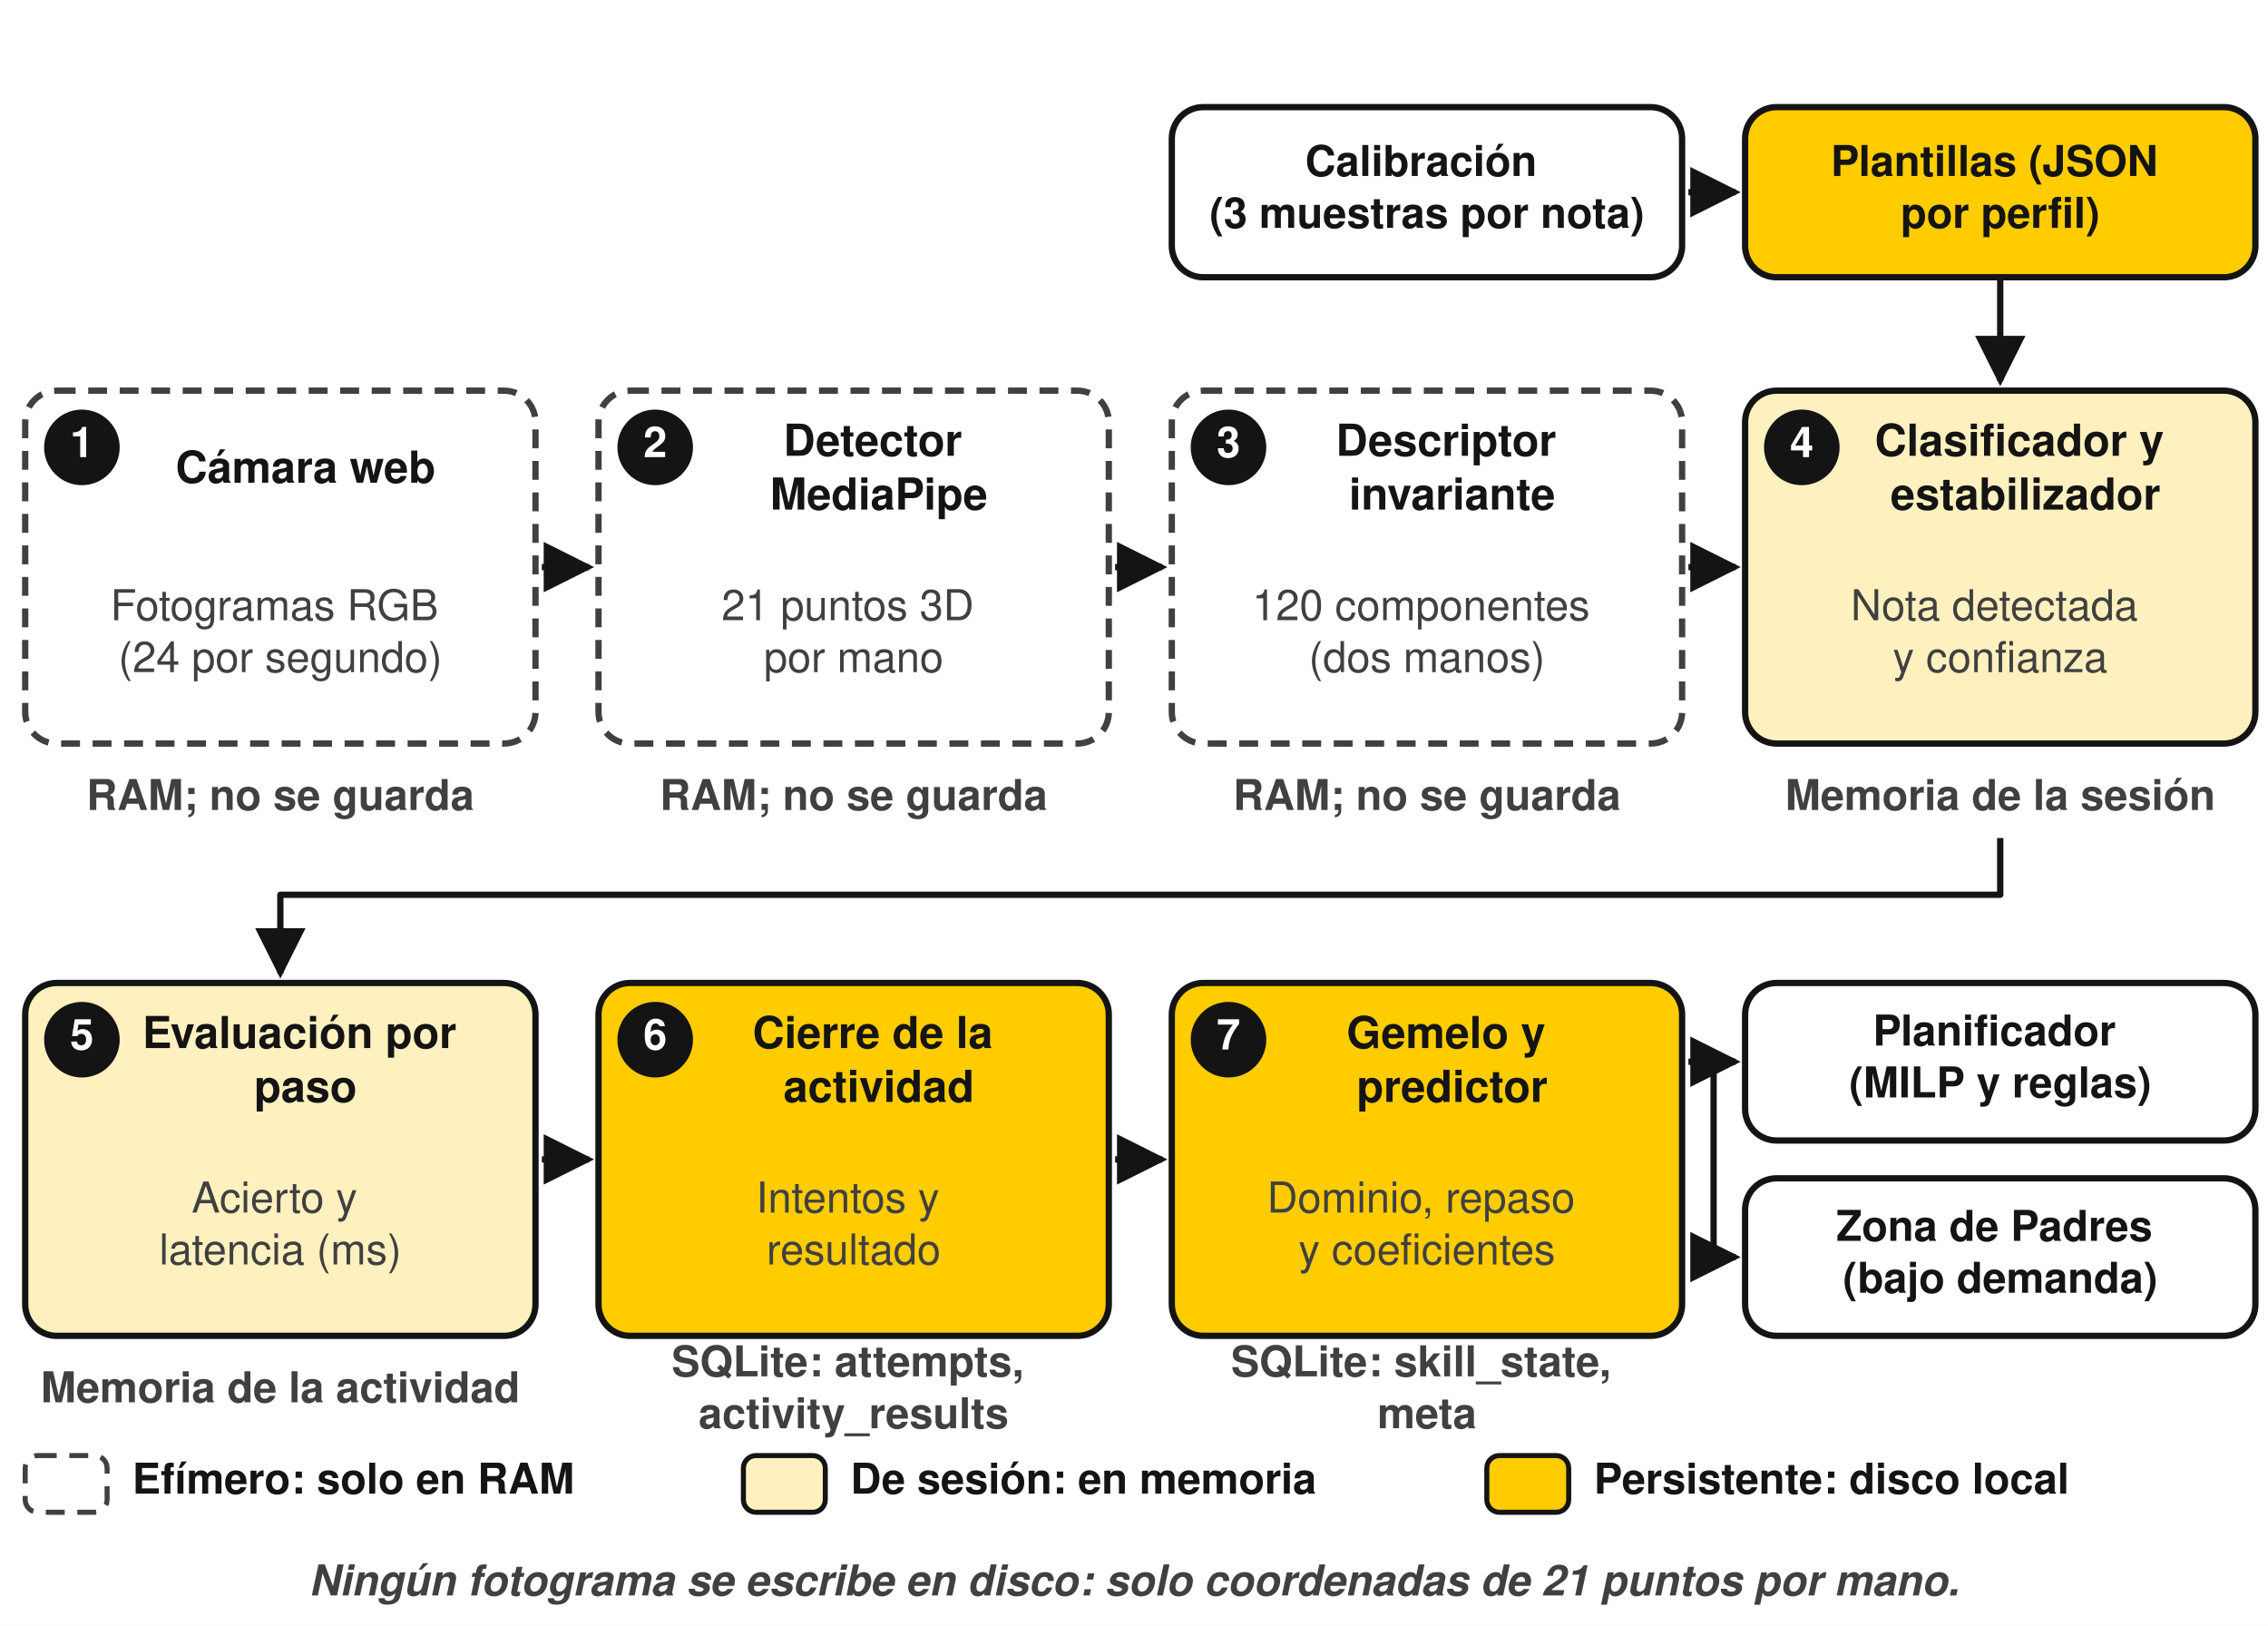
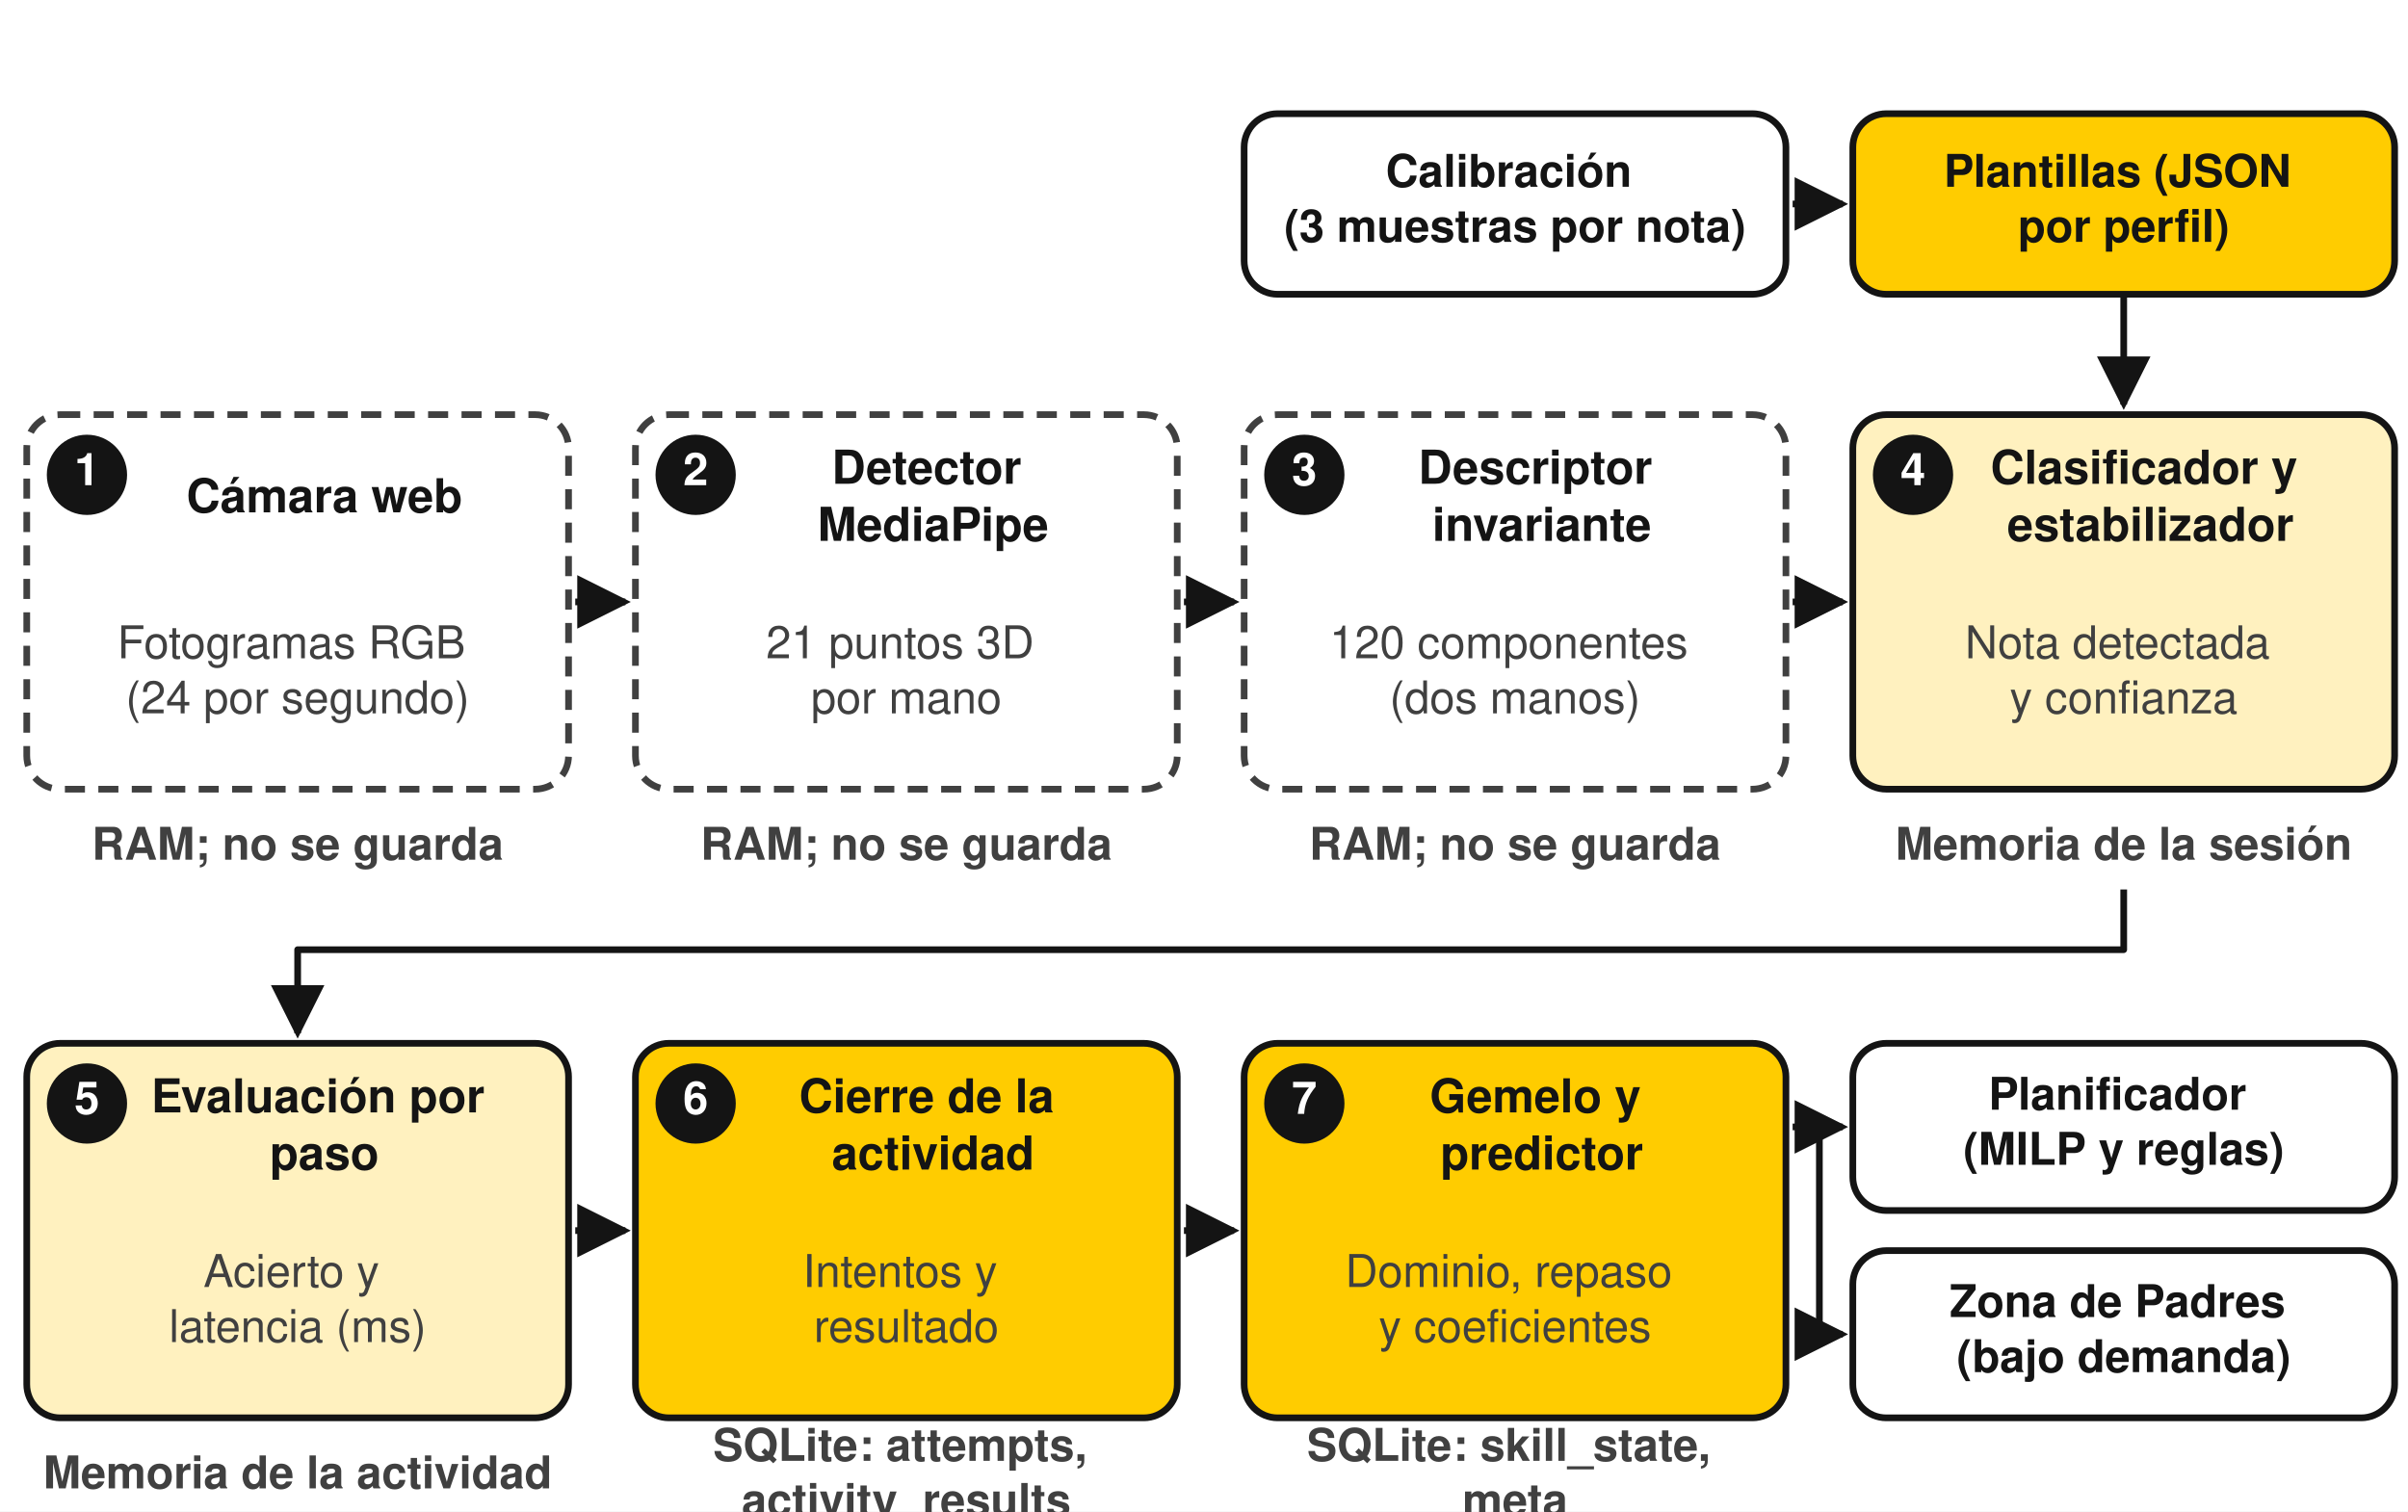
- <svg xmlns="http://www.w3.org/2000/svg" viewBox="0 0 720 516" font-family="Helvetica, Arial, sans-serif" role="img" aria-label="Linaje del dato: de la cámara al informe para adultos" width="720" height="516">
-   <rect width="720" height="516" fill="#fff" />
+ <svg xmlns="http://www.w3.org/2000/svg" viewBox="0 0 720 452" font-family="Helvetica, Arial, sans-serif" role="img" aria-label="Linaje del dato: de la cámara al informe para adultos" width="720" height="452">
+   <rect width="720" height="452" fill="#fff" />
  <defs>
    <marker id="arr" viewBox="0 0 10 10" refX="9" refY="5" markerWidth="8" markerHeight="8" orient="auto-start-reverse">
      <path d="M0,0 L10,5 L0,10 z" fill="#141414" />
    </marker>
    <marker id="arrO" viewBox="0 0 10 10" refX="9" refY="5" markerWidth="8" markerHeight="8" orient="auto-start-reverse">
      <path d="M0,0 L10,5 L0,10 z" fill="#fff" stroke="#141414" stroke-width="1.2" />
    </marker>
    <marker id="dot" viewBox="0 0 10 10" refX="5" refY="5" markerWidth="7" markerHeight="7">
      <circle cx="5" cy="5" r="3.6" fill="#fff" stroke="#141414" stroke-width="1.4" />
    </marker>
    <marker id="arrR" viewBox="0 0 10 10" refX="9" refY="5" markerWidth="8" markerHeight="8" orient="auto-start-reverse">
      <path d="M0,0 L10,5 L0,10 z" fill="#B3261E" />
    </marker>
  </defs>
  <rect x="372" y="34" width="162" height="54" rx="10" fill="#fff" stroke="#141414" stroke-width="2" />
  <text x="453.0" y="52.765" font-size="13.5" text-anchor="middle" dominant-baseline="central" font-weight="600" fill="#141414">
    <tspan x="453.0" dy="0">Calibración</tspan>
    <tspan x="453.0" dy="16.47">(3 muestras por nota)</tspan>
  </text>
  <rect x="554" y="34" width="162" height="54" rx="10" fill="#FFCC00" stroke="#141414" stroke-width="2" />
  <text x="635.0" y="52.765" font-size="13.5" text-anchor="middle" dominant-baseline="central" font-weight="700" fill="#141414">
    <tspan x="635.0" dy="0">Plantillas (JSON</tspan>
    <tspan x="635.0" dy="16.47">por perfil)</tspan>
  </text>
  <path d="M536,61 L551,61" fill="none" stroke="#141414" stroke-width="2" marker-end="url(#arr)" stroke-linejoin="round" />
  <path d="M635.0,88 L635.0,121" fill="none" stroke="#141414" stroke-width="2" marker-end="url(#arr)" stroke-linejoin="round" />
  <rect x="8" y="124" width="162" height="112" rx="10" fill="#fff" stroke="#404040" stroke-width="2" stroke-dasharray="6 4" />
  <circle cx="26" cy="142" r="12" fill="#141414" />
  <text x="26" y="142.0" font-size="13.5" text-anchor="middle" dominant-baseline="central" font-weight="700" fill="#fff">1</text>
  <text x="97.0" y="150.0" font-size="14" text-anchor="middle" dominant-baseline="central" font-weight="700" fill="#141414">Cámara web</text>
  <text x="89.0" y="193.765" font-size="13.5" text-anchor="middle" dominant-baseline="central" font-weight="500" fill="#404040">
    <tspan x="89.0" dy="0">Fotogramas RGB</tspan>
    <tspan x="89.0" dy="16.47">(24 por segundo)</tspan>
  </text>
  <text x="89.0" y="254.0" font-size="13.5" text-anchor="middle" dominant-baseline="central" font-weight="600" fill="#404040">RAM; no se guarda</text>
  <path d="M172,180.0 L187,180.0" fill="none" stroke="#141414" stroke-width="2" marker-end="url(#arr)" stroke-linejoin="round" />
  <rect x="190" y="124" width="162" height="112" rx="10" fill="#fff" stroke="#404040" stroke-width="2" stroke-dasharray="6 4" />
  <circle cx="208" cy="142" r="12" fill="#141414" />
  <text x="208" y="142.0" font-size="13.5" text-anchor="middle" dominant-baseline="central" font-weight="700" fill="#fff">2</text>
  <text x="279.0" y="141.46" font-size="14" text-anchor="middle" dominant-baseline="central" font-weight="700" fill="#141414">
    <tspan x="279.0" dy="0">Detector</tspan>
    <tspan x="279.0" dy="17.08">MediaPipe</tspan>
  </text>
  <text x="271.0" y="193.765" font-size="13.5" text-anchor="middle" dominant-baseline="central" font-weight="500" fill="#404040">
    <tspan x="271.0" dy="0">21 puntos 3D</tspan>
    <tspan x="271.0" dy="16.47">por mano</tspan>
  </text>
  <text x="271.0" y="254.0" font-size="13.5" text-anchor="middle" dominant-baseline="central" font-weight="600" fill="#404040">RAM; no se guarda</text>
  <path d="M354,180.0 L369,180.0" fill="none" stroke="#141414" stroke-width="2" marker-end="url(#arr)" stroke-linejoin="round" />
  <rect x="372" y="124" width="162" height="112" rx="10" fill="#fff" stroke="#404040" stroke-width="2" stroke-dasharray="6 4" />
  <circle cx="390" cy="142" r="12" fill="#141414" />
  <text x="390" y="142.0" font-size="13.5" text-anchor="middle" dominant-baseline="central" font-weight="700" fill="#fff">3</text>
  <text x="461.0" y="141.46" font-size="14" text-anchor="middle" dominant-baseline="central" font-weight="700" fill="#141414">
    <tspan x="461.0" dy="0">Descriptor</tspan>
    <tspan x="461.0" dy="17.08">invariante</tspan>
  </text>
  <text x="453.0" y="193.765" font-size="13.5" text-anchor="middle" dominant-baseline="central" font-weight="500" fill="#404040">
    <tspan x="453.0" dy="0">120 componentes</tspan>
    <tspan x="453.0" dy="16.47">(dos manos)</tspan>
  </text>
  <text x="453.0" y="254.0" font-size="13.5" text-anchor="middle" dominant-baseline="central" font-weight="600" fill="#404040">RAM; no se guarda</text>
  <path d="M536,180.0 L551,180.0" fill="none" stroke="#141414" stroke-width="2" marker-end="url(#arr)" stroke-linejoin="round" />
  <rect x="554" y="124" width="162" height="112" rx="10" fill="#FFF1BF" stroke="#141414" stroke-width="2" />
  <circle cx="572" cy="142" r="12" fill="#141414" />
  <text x="572" y="142.0" font-size="13.5" text-anchor="middle" dominant-baseline="central" font-weight="700" fill="#fff">4</text>
  <text x="643.0" y="141.46" font-size="14" text-anchor="middle" dominant-baseline="central" font-weight="700" fill="#141414">
    <tspan x="643.0" dy="0">Clasificador y</tspan>
    <tspan x="643.0" dy="17.08">estabilizador</tspan>
  </text>
  <text x="635.0" y="193.765" font-size="13.5" text-anchor="middle" dominant-baseline="central" font-weight="500" fill="#404040">
    <tspan x="635.0" dy="0">Nota detectada</tspan>
    <tspan x="635.0" dy="16.47">y confianza</tspan>
  </text>
  <text x="635.0" y="254.0" font-size="13.5" text-anchor="middle" dominant-baseline="central" font-weight="600" fill="#404040">Memoria de la sesión</text>
  <rect x="8" y="312" width="162" height="112" rx="10" fill="#FFF1BF" stroke="#141414" stroke-width="2" />
  <circle cx="26" cy="330" r="12" fill="#141414" />
  <text x="26" y="330.0" font-size="13.5" text-anchor="middle" dominant-baseline="central" font-weight="700" fill="#fff">5</text>
  <text x="97.0" y="329.46" font-size="14" text-anchor="middle" dominant-baseline="central" font-weight="700" fill="#141414">
    <tspan x="97.0" dy="0">Evaluación por</tspan>
    <tspan x="97.0" dy="17.08">paso</tspan>
  </text>
  <text x="89.0" y="381.765" font-size="13.5" text-anchor="middle" dominant-baseline="central" font-weight="500" fill="#404040">
    <tspan x="89.0" dy="0">Acierto y</tspan>
    <tspan x="89.0" dy="16.47">latencia (ms)</tspan>
  </text>
  <text x="89.0" y="442.0" font-size="13.5" text-anchor="middle" dominant-baseline="central" font-weight="600" fill="#404040">Memoria de la actividad</text>
  <path d="M172,368.0 L187,368.0" fill="none" stroke="#141414" stroke-width="2" marker-end="url(#arr)" stroke-linejoin="round" />
  <rect x="190" y="312" width="162" height="112" rx="10" fill="#FFCC00" stroke="#141414" stroke-width="2" />
  <circle cx="208" cy="330" r="12" fill="#141414" />
  <text x="208" y="330.0" font-size="13.5" text-anchor="middle" dominant-baseline="central" font-weight="700" fill="#fff">6</text>
  <text x="279.0" y="329.46" font-size="14" text-anchor="middle" dominant-baseline="central" font-weight="700" fill="#141414">
    <tspan x="279.0" dy="0">Cierre de la</tspan>
    <tspan x="279.0" dy="17.08">actividad</tspan>
  </text>
  <text x="271.0" y="381.765" font-size="13.5" text-anchor="middle" dominant-baseline="central" font-weight="500" fill="#404040">
    <tspan x="271.0" dy="0">Intentos y</tspan>
    <tspan x="271.0" dy="16.47">resultado</tspan>
  </text>
  <text x="271.0" y="433.765" font-size="13.5" text-anchor="middle" dominant-baseline="central" font-weight="600" fill="#404040">
    <tspan x="271.0" dy="0">SQLite: attempts,</tspan>
    <tspan x="271.0" dy="16.47">activity_results</tspan>
  </text>
  <path d="M354,368.0 L369,368.0" fill="none" stroke="#141414" stroke-width="2" marker-end="url(#arr)" stroke-linejoin="round" />
  <rect x="372" y="312" width="162" height="112" rx="10" fill="#FFCC00" stroke="#141414" stroke-width="2" />
  <circle cx="390" cy="330" r="12" fill="#141414" />
  <text x="390" y="330.0" font-size="13.5" text-anchor="middle" dominant-baseline="central" font-weight="700" fill="#fff">7</text>
  <text x="461.0" y="329.46" font-size="14" text-anchor="middle" dominant-baseline="central" font-weight="700" fill="#141414">
    <tspan x="461.0" dy="0">Gemelo y</tspan>
    <tspan x="461.0" dy="17.08">predictor</tspan>
  </text>
  <text x="453.0" y="381.765" font-size="13.5" text-anchor="middle" dominant-baseline="central" font-weight="500" fill="#404040">
    <tspan x="453.0" dy="0">Dominio, repaso</tspan>
    <tspan x="453.0" dy="16.47">y coeficientes</tspan>
  </text>
  <text x="453.0" y="433.765" font-size="13.5" text-anchor="middle" dominant-baseline="central" font-weight="600" fill="#404040">
    <tspan x="453.0" dy="0">SQLite: skill_state,</tspan>
    <tspan x="453.0" dy="16.47">meta</tspan>
  </text>
  <path d="M635.0,266 L635.0,284 L89.0,284 L89.0,309" fill="none" stroke="#141414" stroke-width="2" marker-end="url(#arr)" stroke-linejoin="round" />
  <rect x="554" y="312" width="162" height="50" rx="10" fill="#fff" stroke="#141414" stroke-width="2" />
  <text x="635.0" y="328.765" font-size="13.5" text-anchor="middle" dominant-baseline="central" font-weight="700" fill="#141414">
    <tspan x="635.0" dy="0">Planificador</tspan>
    <tspan x="635.0" dy="16.47">(MILP y reglas)</tspan>
  </text>
  <rect x="554" y="374" width="162" height="50" rx="10" fill="#fff" stroke="#141414" stroke-width="2" />
  <text x="635.0" y="390.765" font-size="13.5" text-anchor="middle" dominant-baseline="central" font-weight="700" fill="#141414">
    <tspan x="635.0" dy="0">Zona de Padres</tspan>
    <tspan x="635.0" dy="16.47">(bajo demanda)</tspan>
  </text>
  <path d="M536,337 L551,337" fill="none" stroke="#141414" stroke-width="2" marker-end="url(#arr)" stroke-linejoin="round" />
  <path d="M544,337 L544,399 L551,399" fill="none" stroke="#141414" stroke-width="2" marker-end="url(#arr)" stroke-linejoin="round" />
-   <rect x="8" y="462" width="26" height="18" rx="4" fill="#fff" stroke="#404040" stroke-width="1.6" stroke-dasharray="6 4" />
-   <text x="42" y="471.0" font-size="13.5" text-anchor="start" dominant-baseline="central" font-weight="600" fill="#141414">Efímero: solo en RAM</text>
-   <rect x="236" y="462" width="26" height="18" rx="4" fill="#FFF1BF" stroke="#141414" stroke-width="1.6" />
-   <text x="270" y="471.0" font-size="13.5" text-anchor="start" dominant-baseline="central" font-weight="600" fill="#141414">De sesión: en memoria</text>
-   <rect x="472" y="462" width="26" height="18" rx="4" fill="#FFCC00" stroke="#141414" stroke-width="1.6" />
-   <text x="506" y="471.0" font-size="13.5" text-anchor="start" dominant-baseline="central" font-weight="600" fill="#141414">Persistente: disco local</text>
-   <text x="360" y="502.0" font-size="13.5" text-anchor="middle" dominant-baseline="central" font-weight="600" fill="#404040" font-style="italic">Ningún fotograma se escribe en disco: solo coordenadas de 21 puntos por mano.</text>
</svg>
